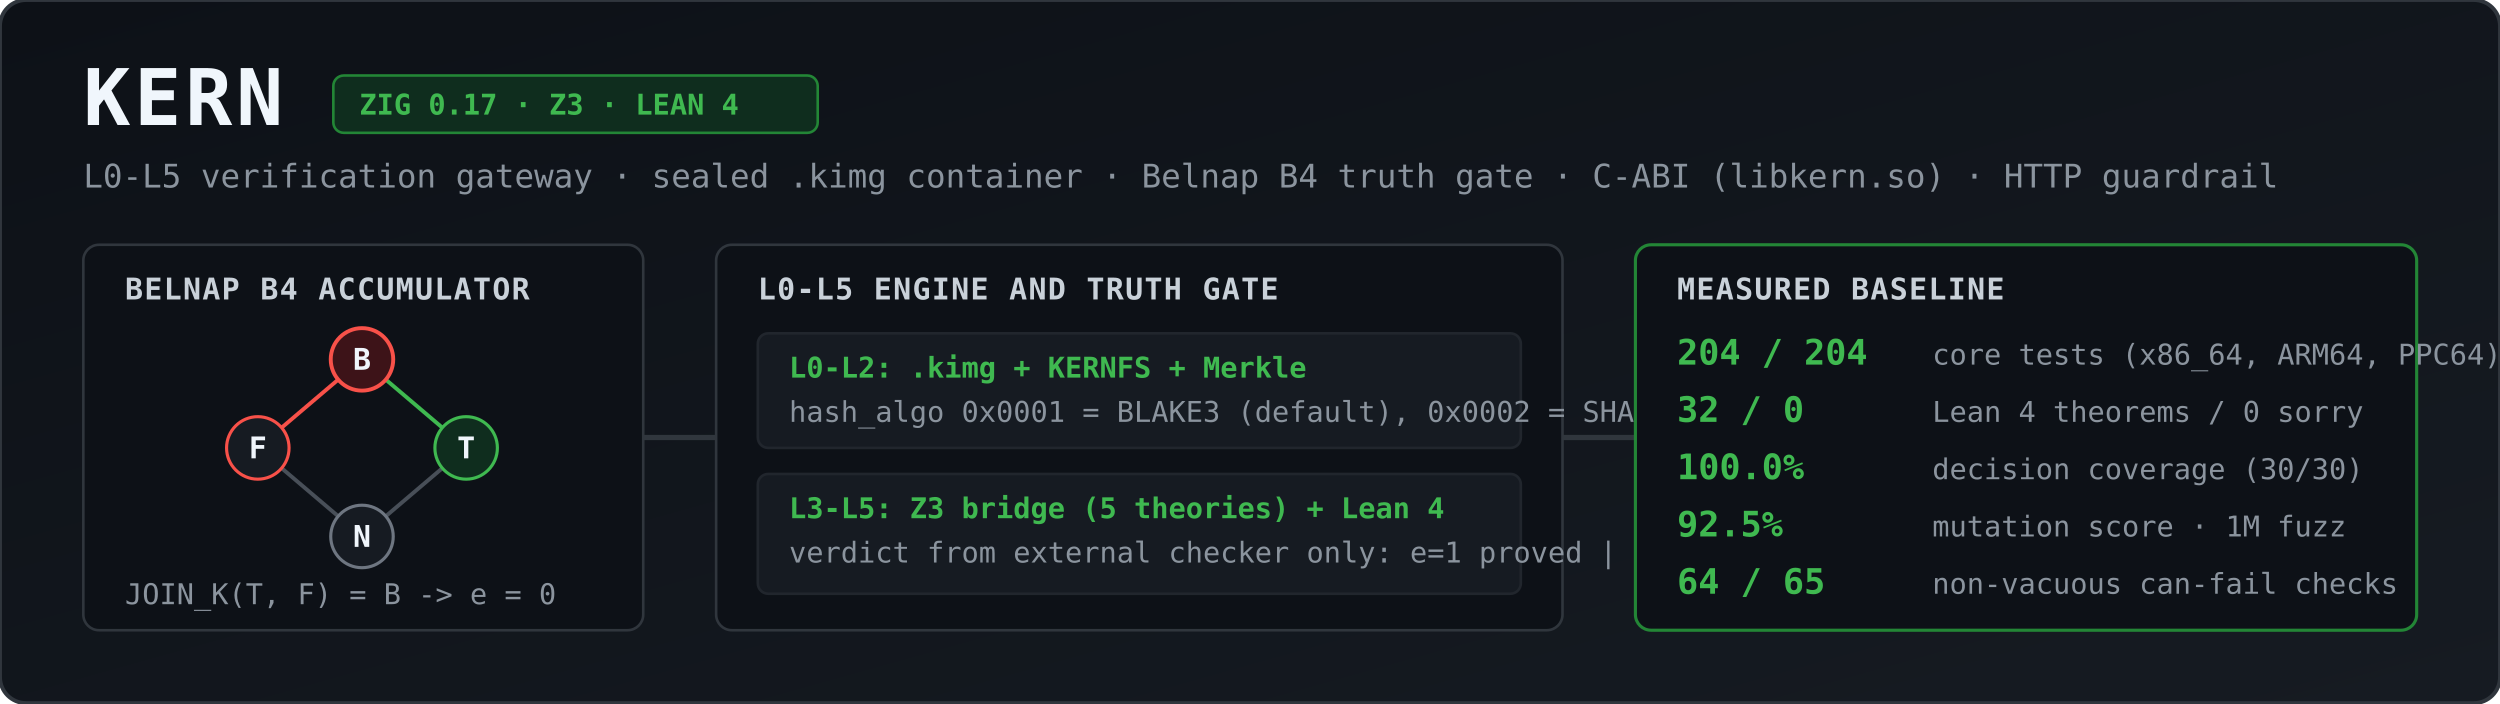
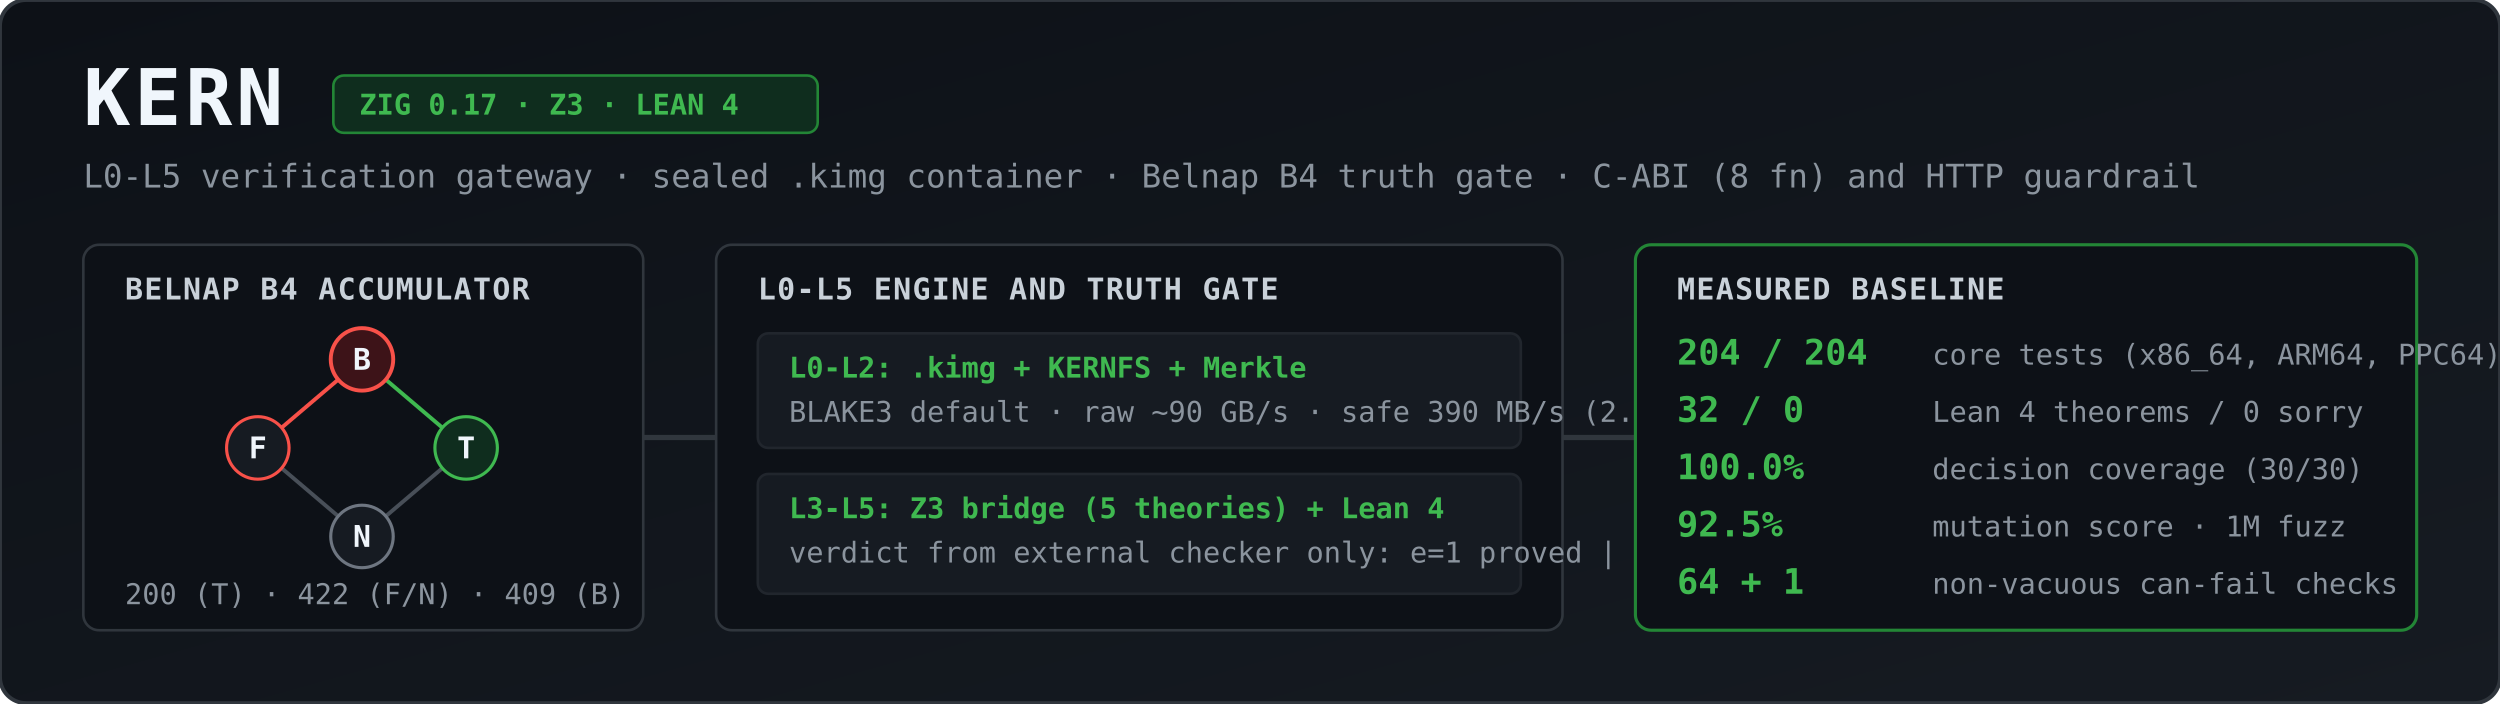
<svg xmlns="http://www.w3.org/2000/svg" viewBox="0 0 960 270" width="100%" height="270" role="img" aria-label="KERN architecture and measured baseline">
  <defs>
    <linearGradient id="bg" x1="0" y1="0" x2="1" y2="1">
      <stop offset="0%" stop-color="#0d1117" />
      <stop offset="100%" stop-color="#161b22" />
    </linearGradient>
    <style>
      .title { font: 700 30px ui-monospace, SFMono-Regular, Menlo, Monaco, Consolas, monospace; fill: #f0f6fc; letter-spacing: 1.5px; }
      .sub   { font: 400 12.5px ui-monospace, SFMono-Regular, Menlo, Monaco, Consolas, monospace; fill: #8b949e; }
      .badge { font: 600 11px ui-monospace, SFMono-Regular, Menlo, Monaco, Consolas, monospace; fill: #3fb950; }
      .hdr   { font: 700 11.5px ui-monospace, SFMono-Regular, Menlo, Monaco, Consolas, monospace; fill: #c9d1d9; letter-spacing: 0.5px; }
      .val   { font: 700 13.5px ui-monospace, SFMono-Regular, Menlo, Monaco, Consolas, monospace; fill: #3fb950; }
      .lbl   { font: 400 11px ui-monospace, SFMono-Regular, Menlo, Monaco, Consolas, monospace; fill: #8b949e; }
      .node  { font: 700 11.5px ui-monospace, SFMono-Regular, Menlo, Monaco, Consolas, monospace; fill: #f0f6fc; text-anchor: middle; }
    </style>
  </defs>
  <rect width="960" height="270" rx="10" fill="url(#bg)" stroke="#30363d" stroke-width="1.5" />
  <text x="32" y="48" class="title">KERN</text>
  <rect x="128" y="29" width="186" height="22" rx="4" fill="#0f2d1e" stroke="#238636" stroke-width="1" />
  <text x="138" y="44" class="badge">ZIG 0.17 · Z3 · LEAN 4</text>
-   <text x="32" y="72" class="sub">L0-L5 verification gateway · sealed .kimg container · Belnap B4 truth gate · C-ABI (libkern.so) · HTTP guardrail</text>
+   <text x="32" y="72" class="sub">L0-L5 verification gateway · sealed .kimg container · Belnap B4 truth gate · C-ABI (8 fn) and HTTP guardrail</text>
  <rect x="32" y="94" width="215" height="148" rx="6" fill="#0d1117" stroke="#30363d" />
  <text x="48" y="115" class="hdr">BELNAP B4 ACCUMULATOR</text>
  <line x1="139" y1="138" x2="99" y2="172" stroke="#f85149" stroke-width="1.5" />
  <line x1="139" y1="138" x2="179" y2="172" stroke="#3fb950" stroke-width="1.5" />
  <line x1="99" y1="172" x2="139" y2="206" stroke="#484f58" stroke-width="1.5" />
  <line x1="179" y1="172" x2="139" y2="206" stroke="#484f58" stroke-width="1.5" />
  <circle cx="139" cy="138" r="12" fill="#3d1318" stroke="#f85149" stroke-width="1.5" />
  <text x="139" y="142" class="node">B</text>
  <circle cx="99" cy="172" r="12" fill="#161b22" stroke="#f85149" stroke-width="1.2" />
  <text x="99" y="176" class="node">F</text>
  <circle cx="179" cy="172" r="12" fill="#0f2d1e" stroke="#3fb950" stroke-width="1.2" />
  <text x="179" y="176" class="node">T</text>
  <circle cx="139" cy="206" r="12" fill="#161b22" stroke="#6e7681" stroke-width="1.2" />
  <text x="139" y="210" class="node">N</text>
-   <text x="48" y="232" class="lbl">JOIN_K(T, F) = B  -&gt;  e = 0</text>
+   <text x="48" y="232" class="lbl">200 (T) · 422 (F/N) · 409 (B)</text>
  <path d="M 247 168 L 275 168" stroke="#30363d" stroke-width="2" />
  <rect x="275" y="94" width="325" height="148" rx="6" fill="#0d1117" stroke="#30363d" />
  <text x="291" y="115" class="hdr">L0-L5 ENGINE AND TRUTH GATE</text>
  <rect x="291" y="128" width="293" height="44" rx="4" fill="#161b22" stroke="#21262d" />
  <text x="303" y="145" class="badge">L0-L2: .kimg + KERNFS + Merkle</text>
-   <text x="303" y="162" class="lbl">hash_algo 0x0001 = BLAKE3 (default), 0x0002 = SHA-256</text>
+   <text x="303" y="162" class="lbl">BLAKE3 default · raw ~90 GB/s · safe 390 MB/s (2.6 GB/s @64K)</text>
  <rect x="291" y="182" width="293" height="46" rx="4" fill="#161b22" stroke="#21262d" />
  <text x="303" y="199" class="badge">L3-L5: Z3 bridge (5 theories) + Lean 4</text>
  <text x="303" y="216" class="lbl">verdict from external checker only: e=1 proved | e=0</text>
  <path d="M 600 168 L 628 168" stroke="#30363d" stroke-width="2" />
  <rect x="628" y="94" width="300" height="148" rx="6" fill="#0d1117" stroke="#238636" stroke-width="1.2" />
  <text x="644" y="115" class="hdr">MEASURED BASELINE</text>
  <text x="644" y="140" class="val">204 / 204</text>
  <text x="742" y="140" class="lbl">core tests (x86_64, ARM64, PPC64)</text>
  <text x="644" y="162" class="val">32 / 0</text>
  <text x="742" y="162" class="lbl">Lean 4 theorems / 0 sorry</text>
  <text x="644" y="184" class="val">100.0%</text>
  <text x="742" y="184" class="lbl">decision coverage (30/30)</text>
  <text x="644" y="206" class="val">92.5%</text>
  <text x="742" y="206" class="lbl">mutation score · 1M fuzz</text>
-   <text x="644" y="228" class="val">64 / 65</text>
+   <text x="644" y="228" class="val">64 + 1</text>
  <text x="742" y="228" class="lbl">non-vacuous can-fail checks</text>
</svg>
